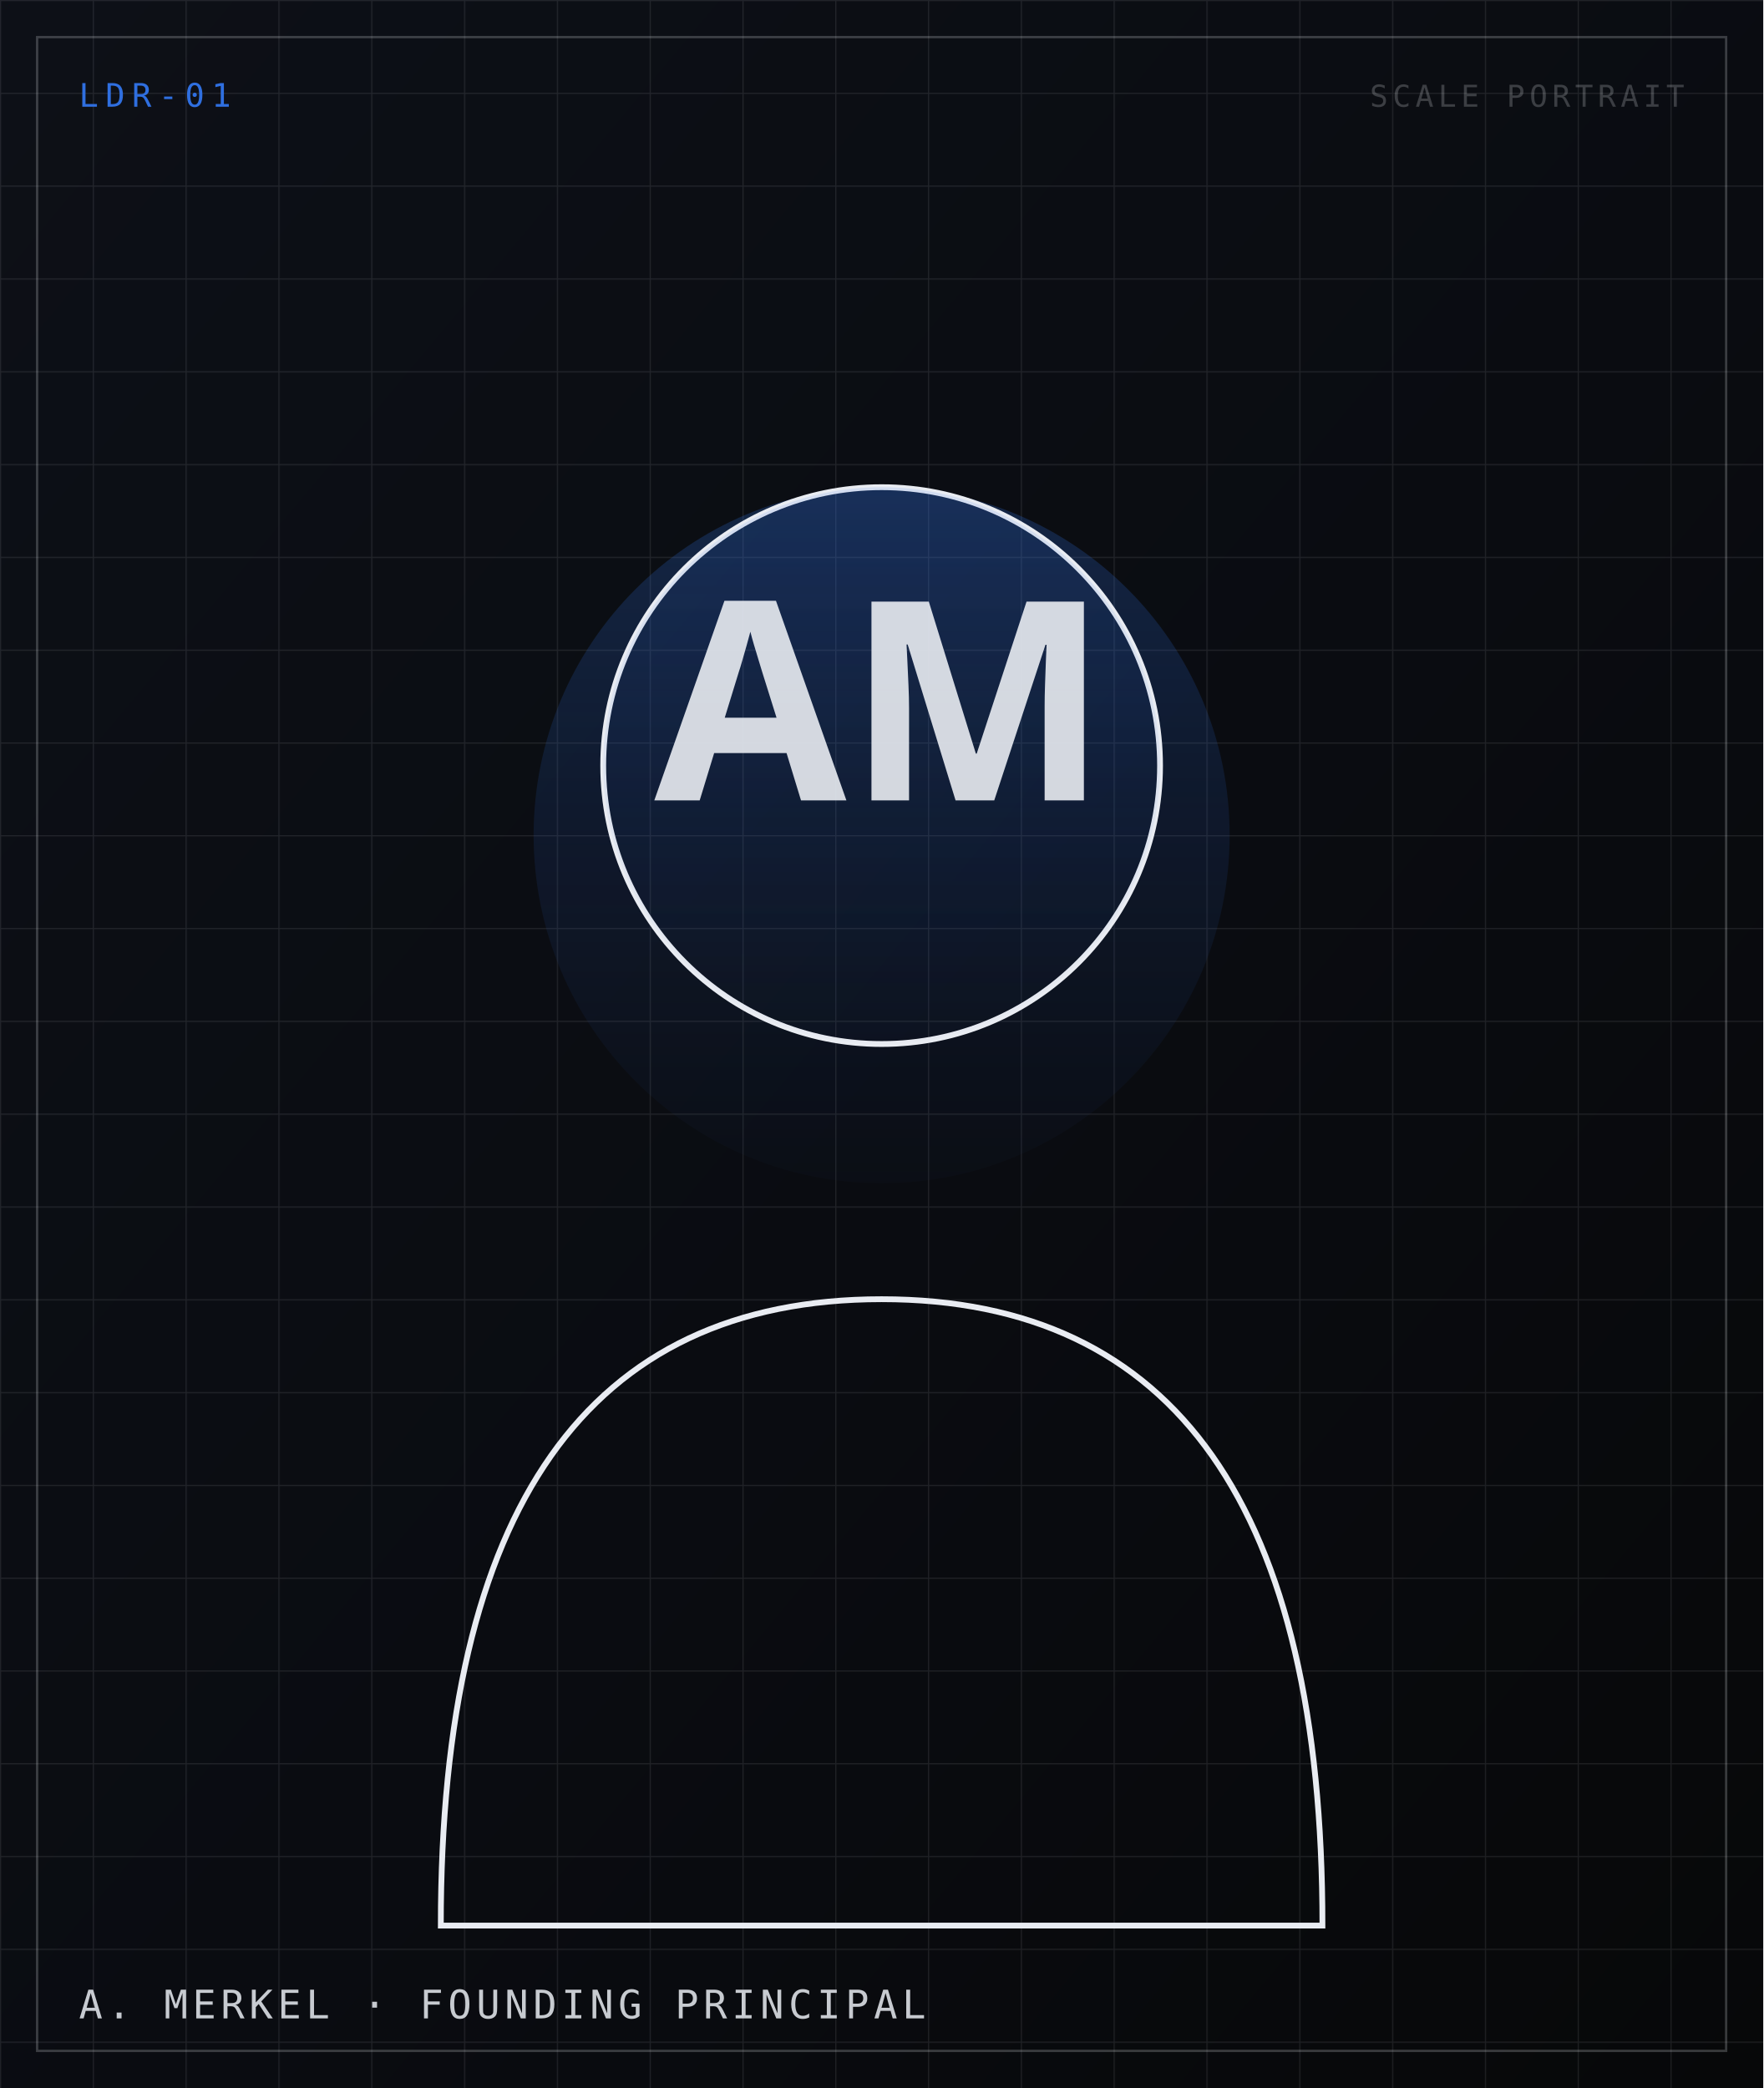
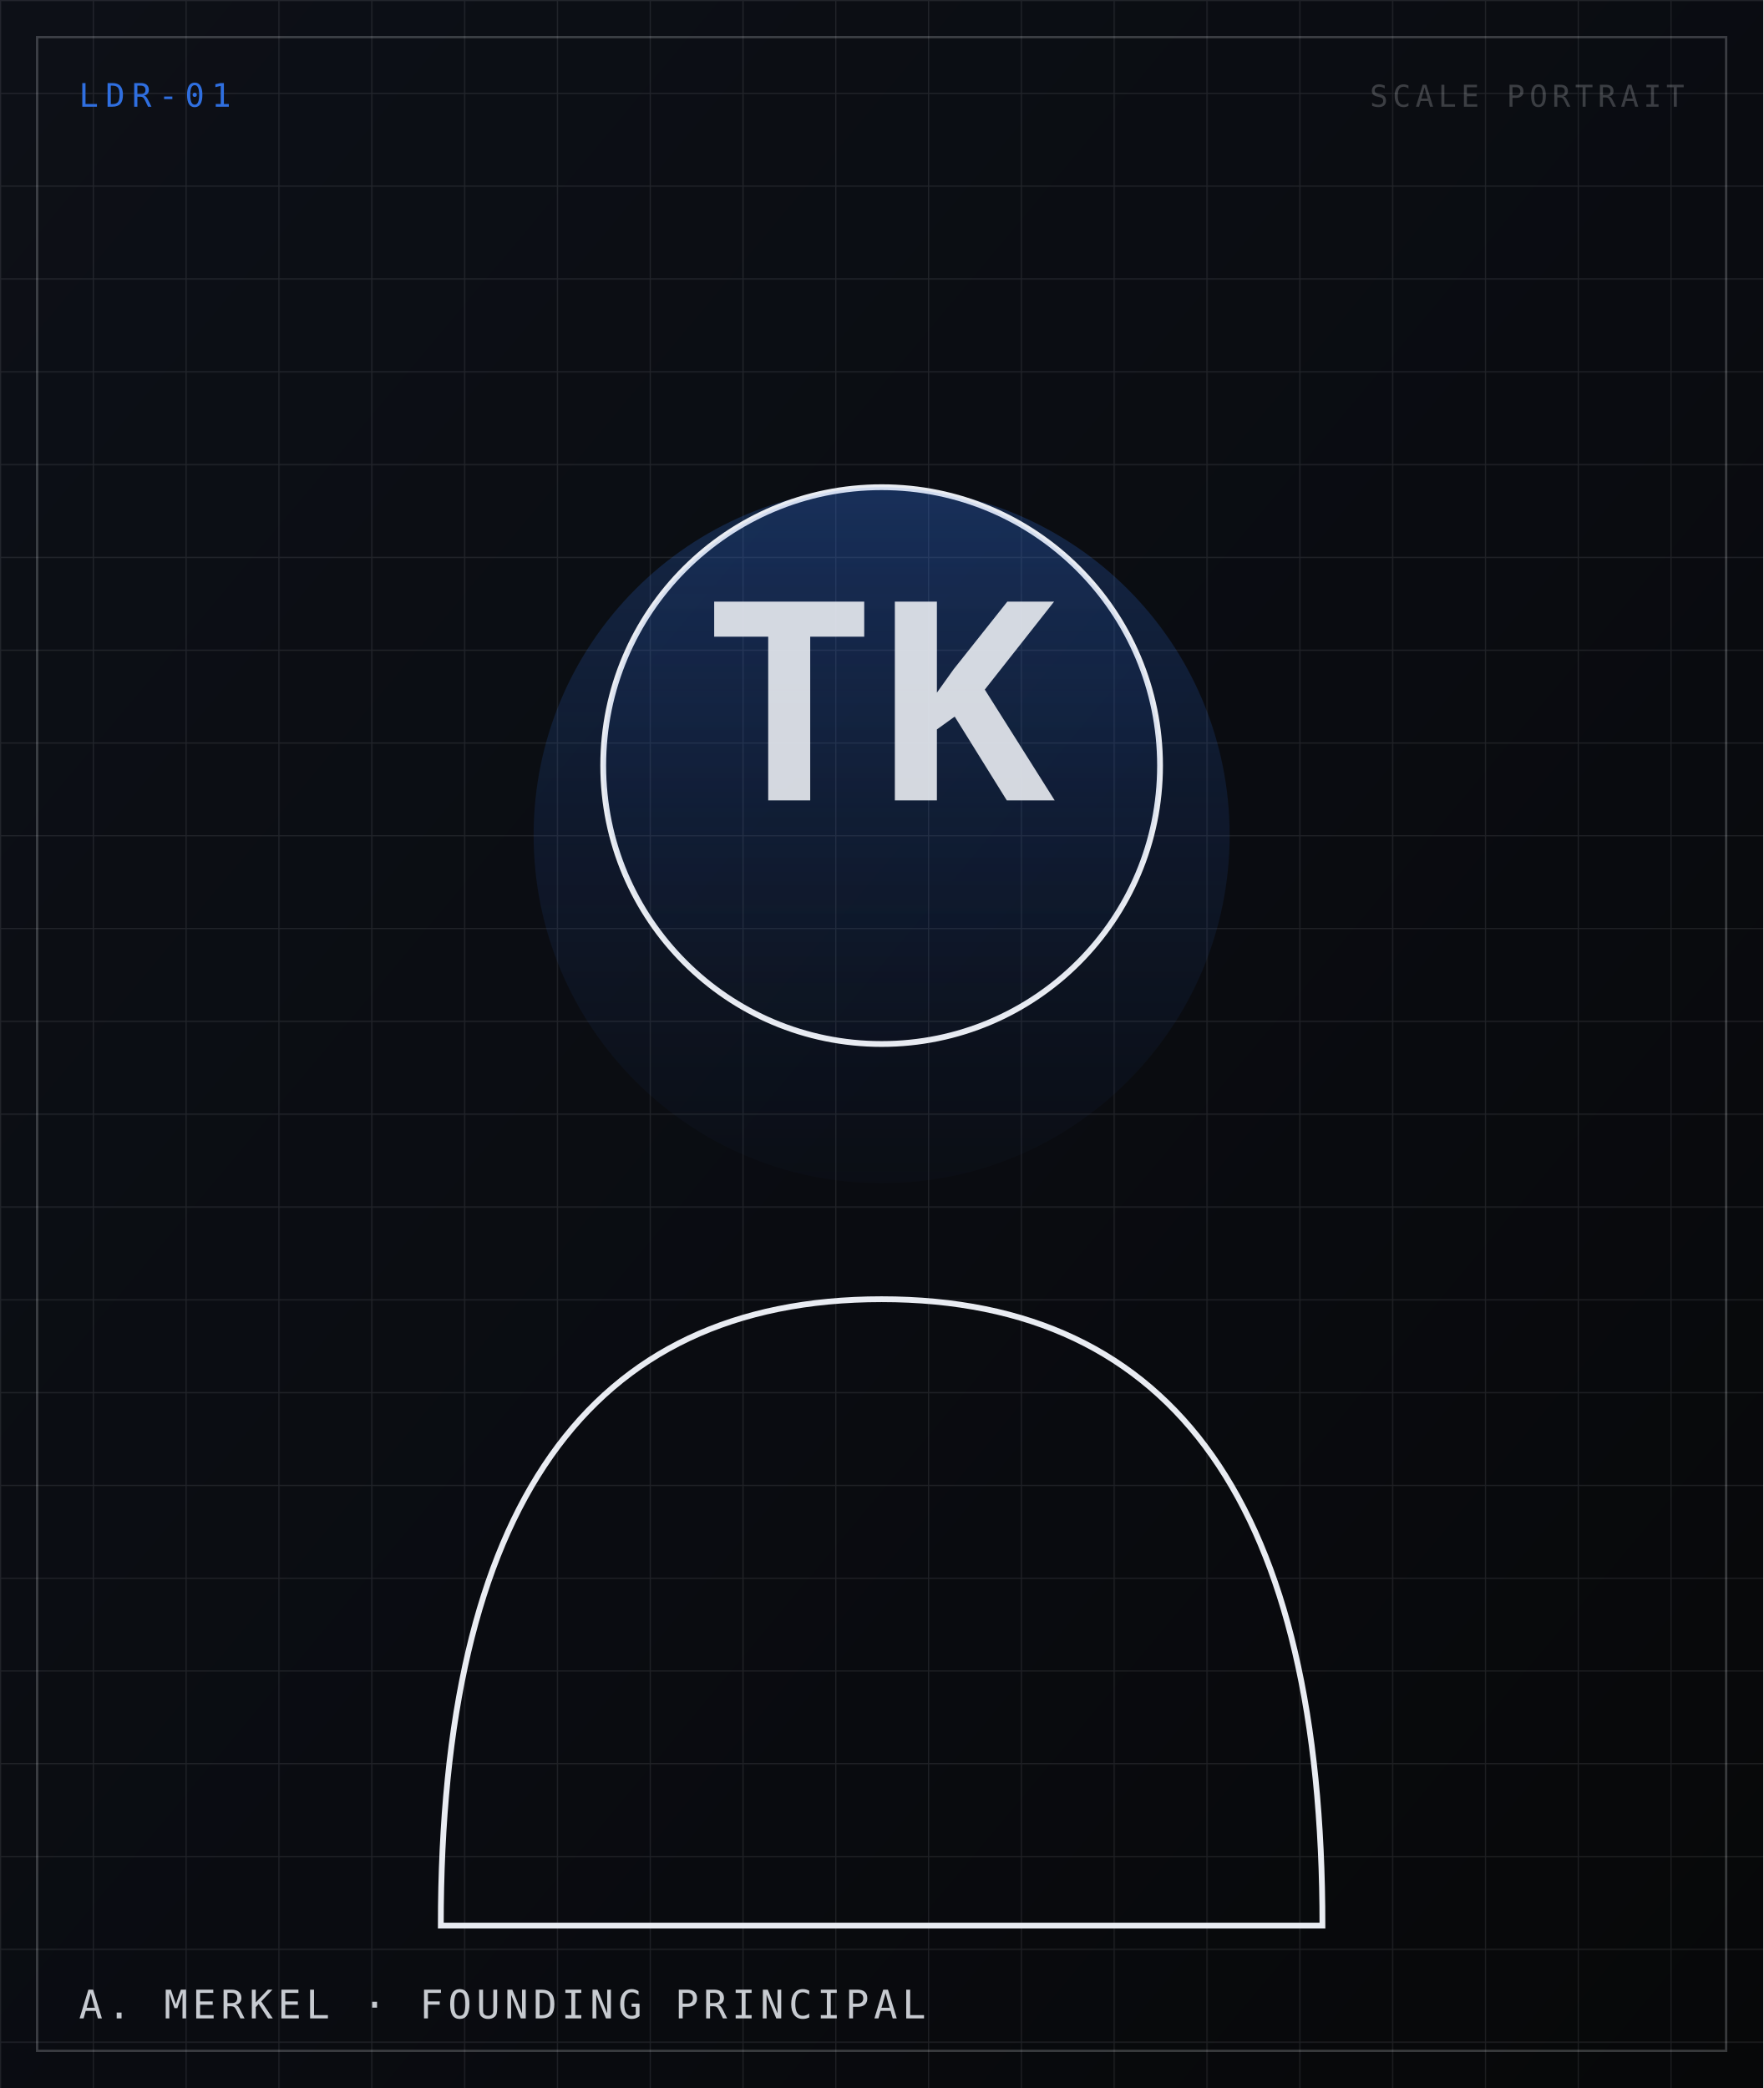
<svg xmlns="http://www.w3.org/2000/svg" width="760" height="900" viewBox="0 0 760 900" preserveAspectRatio="xMidYMid slice">
  <defs>
    <linearGradient id="bg" x1="0" y1="0" x2="1" y2="1">
      <stop offset="0" stop-color="#0d1017" />
      <stop offset="0.55" stop-color="#0a0c11" />
      <stop offset="1" stop-color="#070809" />
    </linearGradient>
    <pattern id="grid" width="40" height="40" patternUnits="userSpaceOnUse">
      <path d="M40 0H0V40" fill="none" stroke="rgba(233,236,242,0.10)" stroke-width="1" />
    </pattern>
    <linearGradient id="glow" x1="0" y1="0" x2="0" y2="1">
      <stop offset="0" stop-color="#2f6fe0" stop-opacity="0.5" />
      <stop offset="1" stop-color="#1f4fa8" stop-opacity="0.05" />
    </linearGradient>
  </defs>
  <rect x="0" y="0" width="760" height="900" fill="url(#bg)" />
  <rect x="0" y="0" width="760" height="900" fill="url(#grid)" />
  <rect x="16" y="16" width="728" height="868" fill="none" stroke="rgba(233,236,242,0.22)" stroke-width="1" />
  <text x="34" y="870" fill="#e9ecf2" font-family="'IBM Plex Mono',monospace" font-size="17" letter-spacing="2" opacity="0.85">A. MERKEL · FOUNDING PRINCIPAL</text>
  <text x="34" y="46" fill="#2f6fe0" font-family="'IBM Plex Mono',monospace" font-size="14" letter-spacing="3">LDR-01</text>
  <text x="726" y="46" text-anchor="end" fill="rgba(233,236,242,0.22)" font-family="'IBM Plex Mono',monospace" font-size="13" letter-spacing="2">SCALE PORTRAIT</text>
  <circle cx="380.0" cy="360" r="150" fill="url(#glow)" opacity="0.5" />
  <circle cx="380.0" cy="330" r="120" fill="none" stroke="#e9ecf2" stroke-width="2.5" />
  <path d="M190.0 830 Q190.0 560 380.0 560 Q570.0 560 570.0 830 Z" fill="none" stroke="#e9ecf2" stroke-width="2.5" />
  <circle cx="380.0" cy="330" r="120" fill="url(#glow)" opacity="0.25" />
-   <text x="380.0" y="345" text-anchor="middle" fill="#e9ecf2" font-family="'Space Grotesk',sans-serif" font-size="120" font-weight="700" opacity="0.9">AM</text>
+   <text x="380.0" y="345" text-anchor="middle" fill="#e9ecf2" font-family="'Space Grotesk',sans-serif" font-size="120" font-weight="700" opacity="0.9">TK</text>
</svg>
